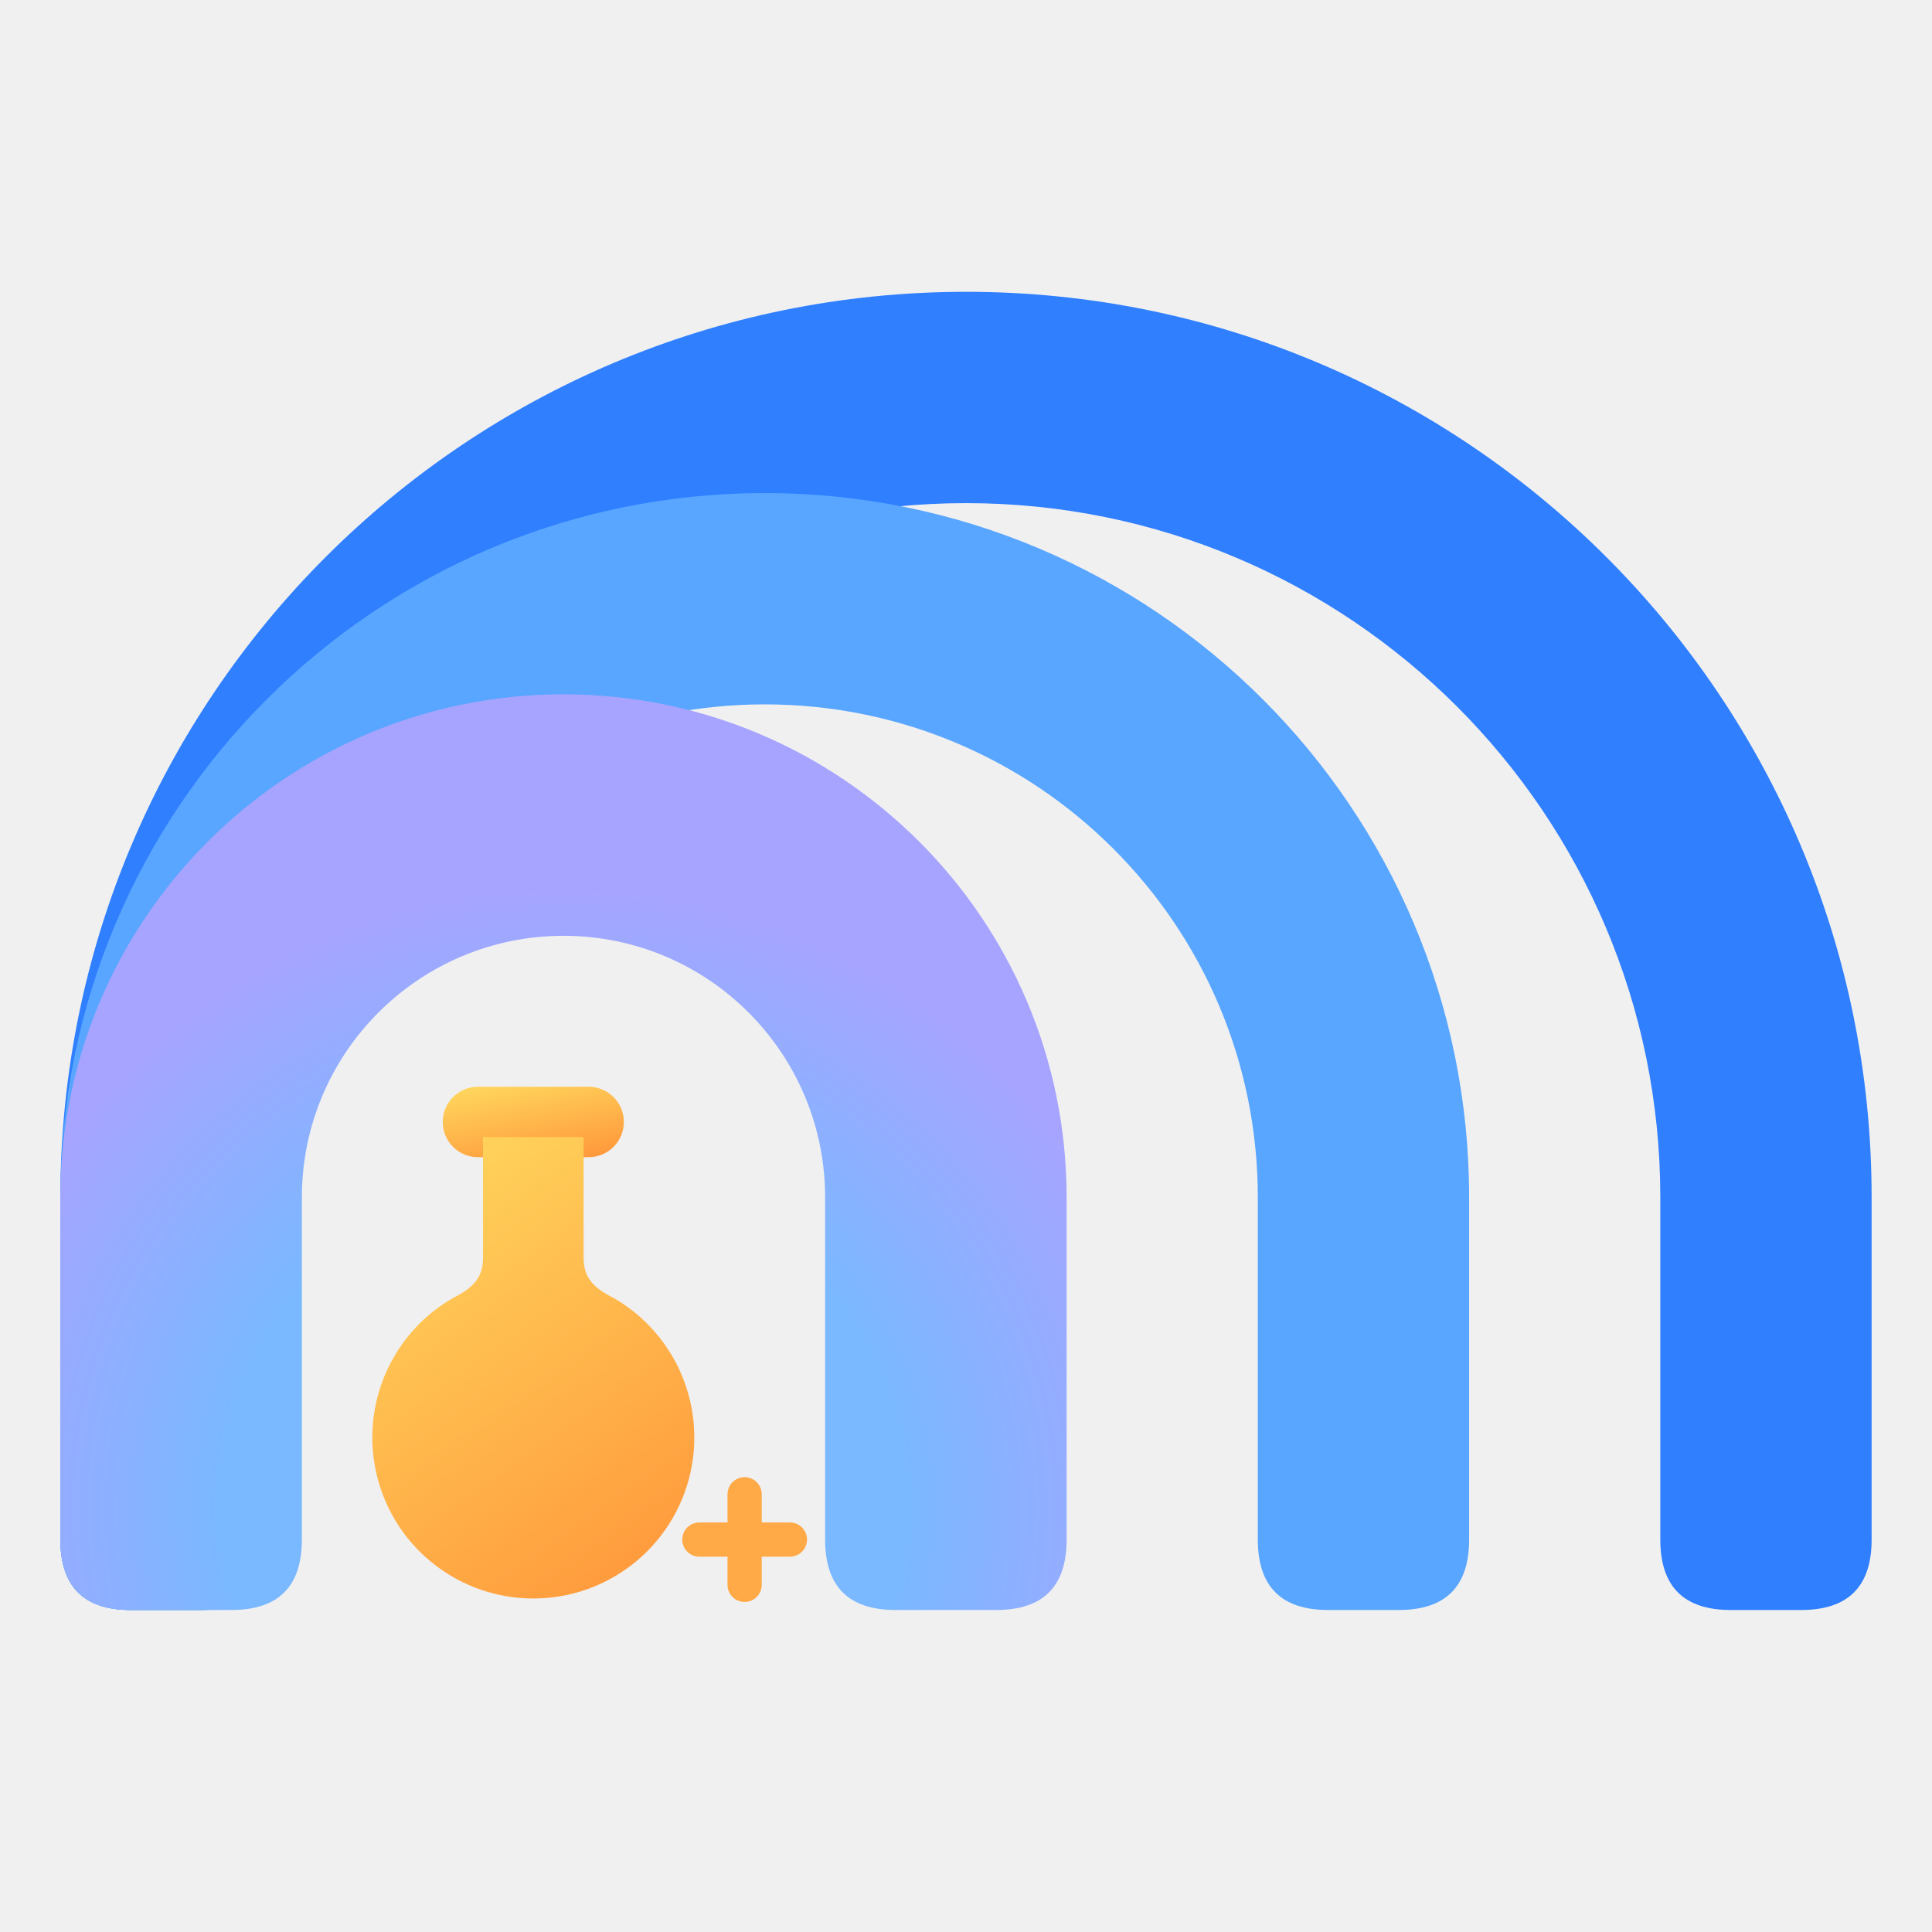
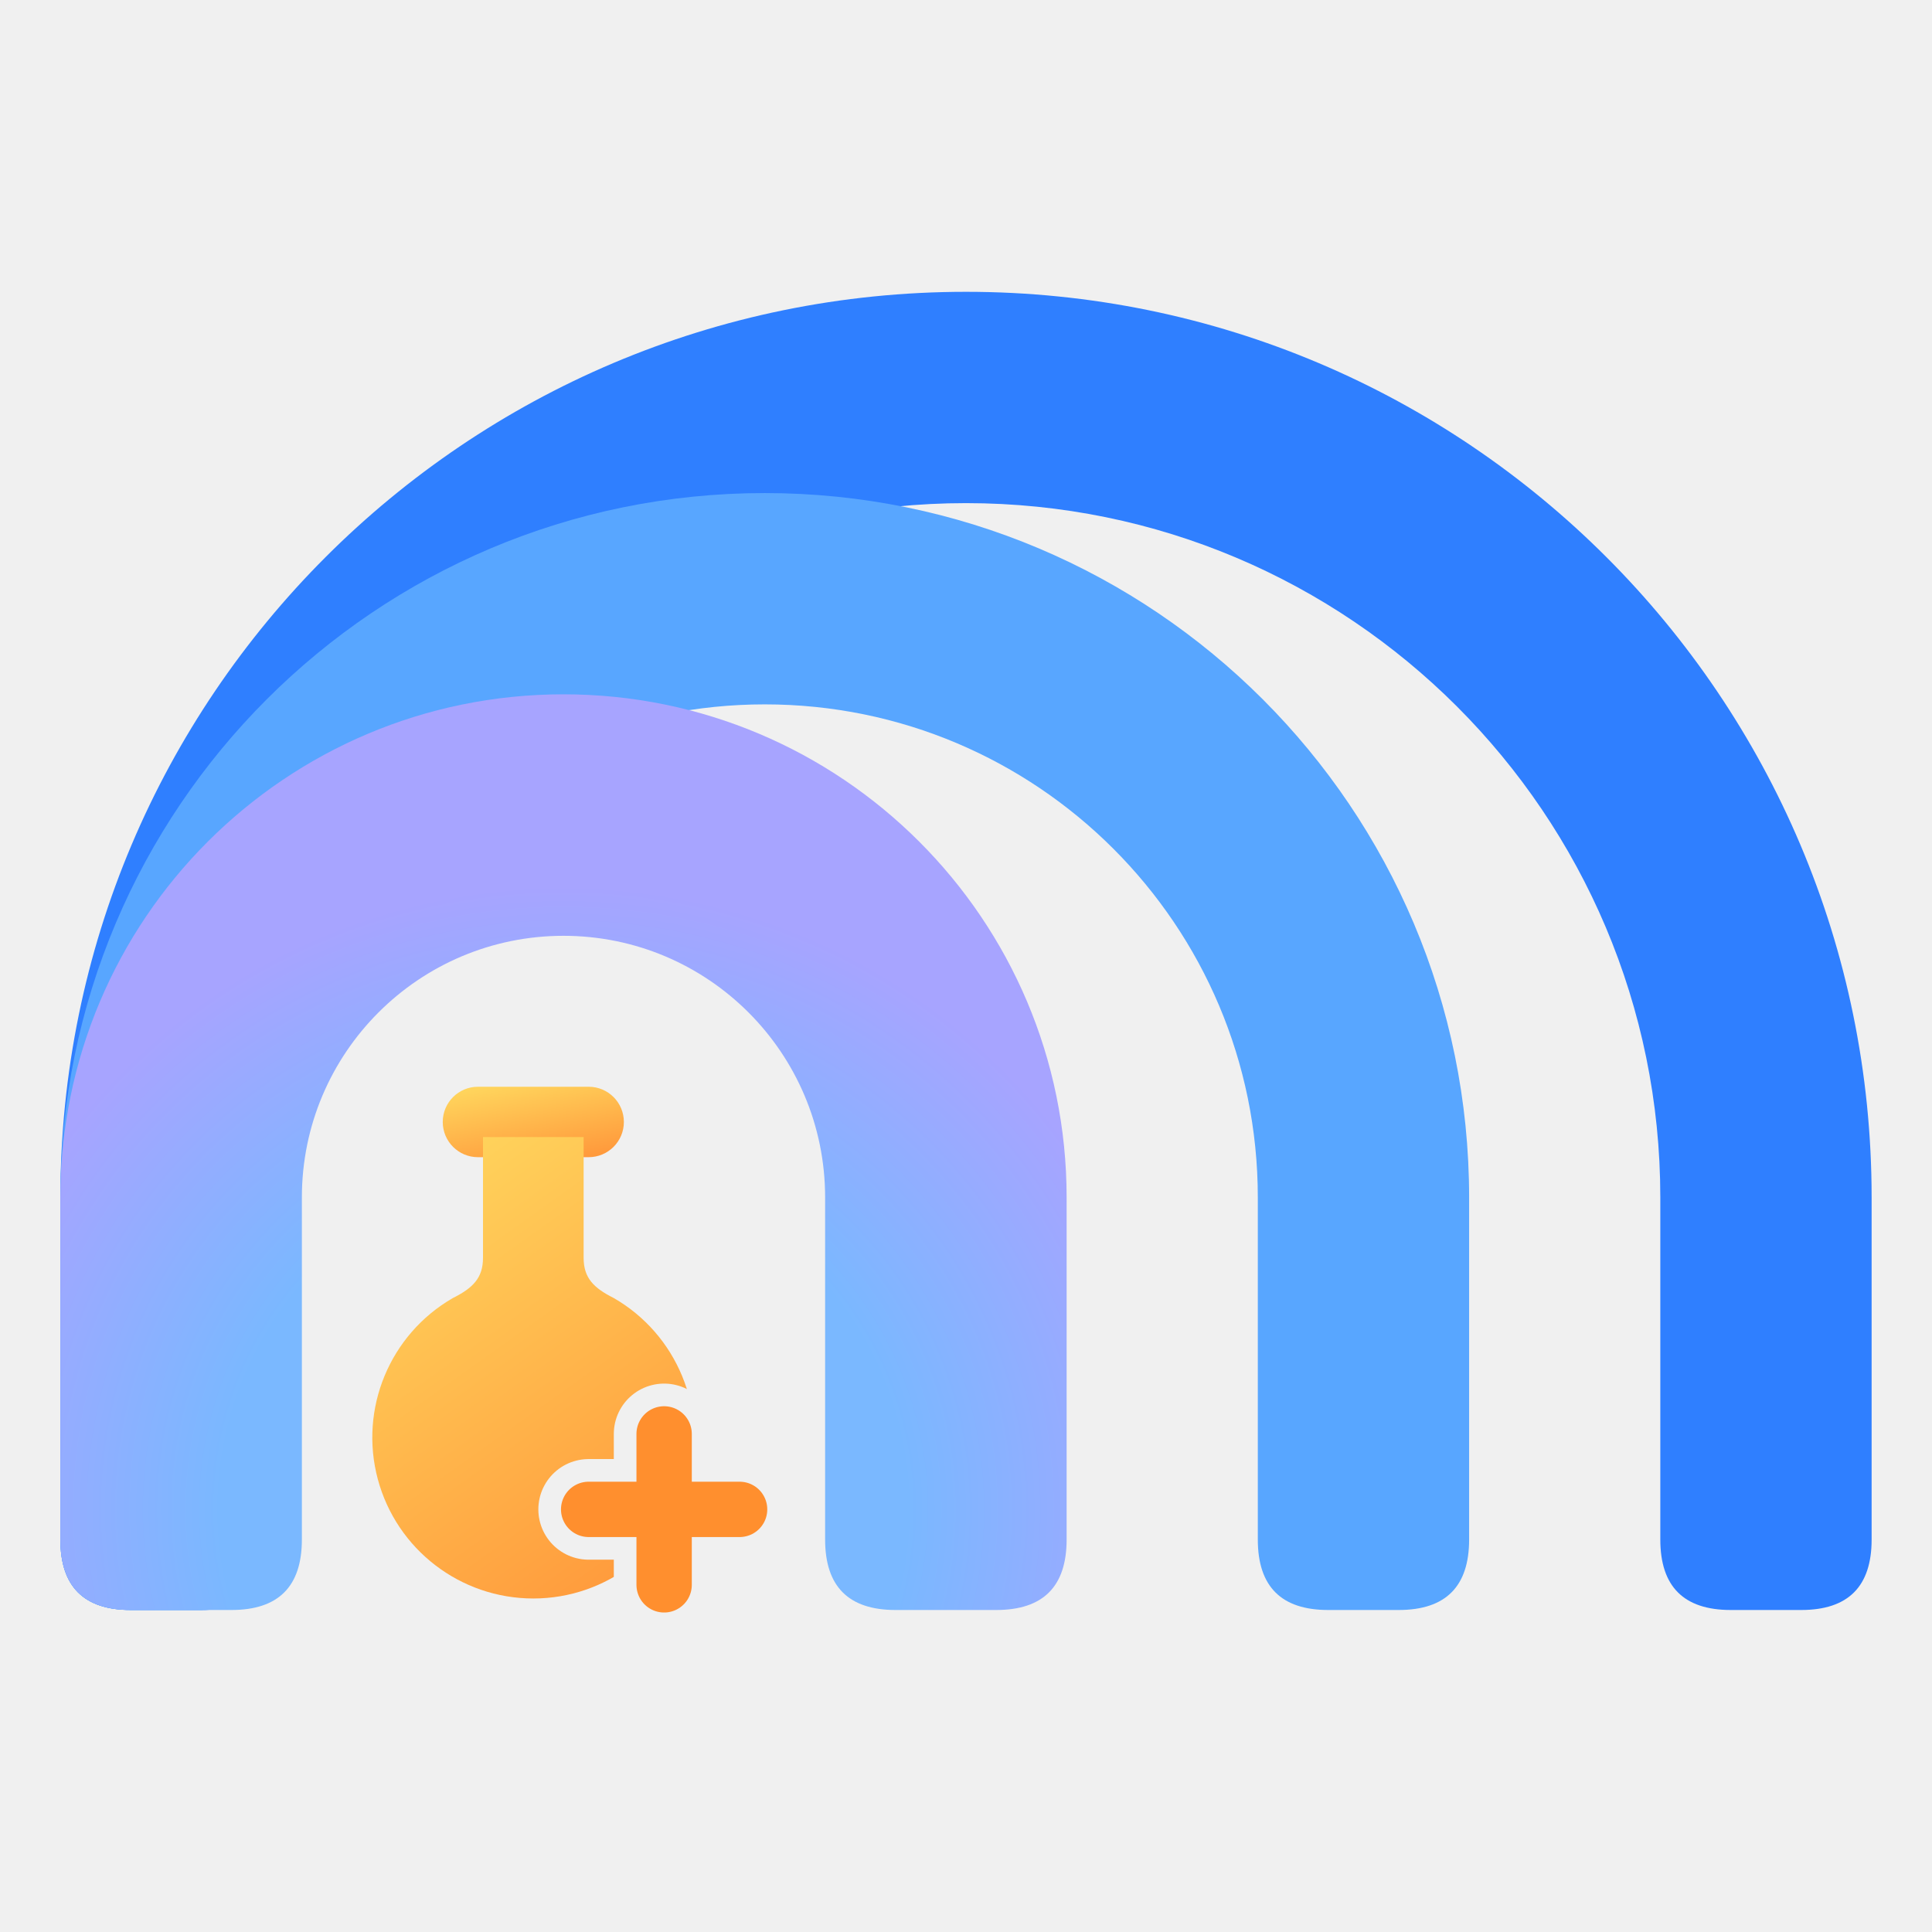
<svg xmlns="http://www.w3.org/2000/svg" viewBox="0 0 192 192">
  <defs>
    <radialGradient id="core" gradientUnits="userSpaceOnUse" cx="56" cy="150" r="62">
      <stop offset="0.55" stop-color="#7AB8FF" />
      <stop offset="1" stop-color="#A7A4FF" />
    </radialGradient>
    <linearGradient id="gold" x1="0.25" y1="0" x2="0.75" y2="1">
      <stop offset="0" stop-color="#FFD45C" />
      <stop offset="1" stop-color="#FF9A3C" />
    </linearGradient>
  </defs>
  <path d="M6 153V119A90 90 0 0 1 186 119V153Q186 160 179 160H172Q165 160 165 153V119A69 69 0 0 0 27 119V153Q27 160 20 160H13Q6 160 6 153Z" fill="#2F7FFF" />
  <path d="M6 153V119A70 70 0 0 1 146 119V153Q146 160 139 160H132Q125 160 125 153V119A49 49 0 0 0 27 119V153Q27 160 20 160H13Q6 160 6 153Z" fill="#58A6FF" />
  <path d="M6 153V119A50 50 0 0 1 106 119V153Q106 160 99 160H89Q82 160 82 153V119A26 26 0 0 0 30 119V153Q30 160 23 160H13Q6 160 6 153Z" fill="url(#core)" />
-   <rect x="44" y="108" width="18" height="7" rx="3.5" fill="url(#gold)" />
-   <path d="M48 113H58V125C58 127 59 128 61 129A16 16 0 1 1 45 129C47 128 48 127 48 125Z" fill="url(#gold)" />
-   <path d="M74 148.5V157.5M69.5 153H78.5" stroke="#FFA947" stroke-width="3.4" stroke-linecap="round" />
+   <mask id="plus-gap" maskUnits="userSpaceOnUse" x="0" y="0" width="192" height="192">
+     <rect width="192" height="192" fill="#fff" />
+     <path d="M66 142.5V157.5M58.5 150H73.5" stroke="#000" stroke-width="10" stroke-linecap="round" />
+   </mask>
+   <g mask="url(#plus-gap)">
+     <rect x="44" y="108" width="18" height="7" rx="3.5" fill="url(#gold)" />
+     <path d="M48 113H58V125C58 127 59 128 61 129A16 16 0 1 1 45 129C47 128 48 127 48 125Z" fill="url(#gold)" />
+   </g>
+   <path d="M66 142.5V157.5M58.5 150H73.5" stroke="#FF8F2E" stroke-width="5.5" stroke-linecap="round" />
</svg>
